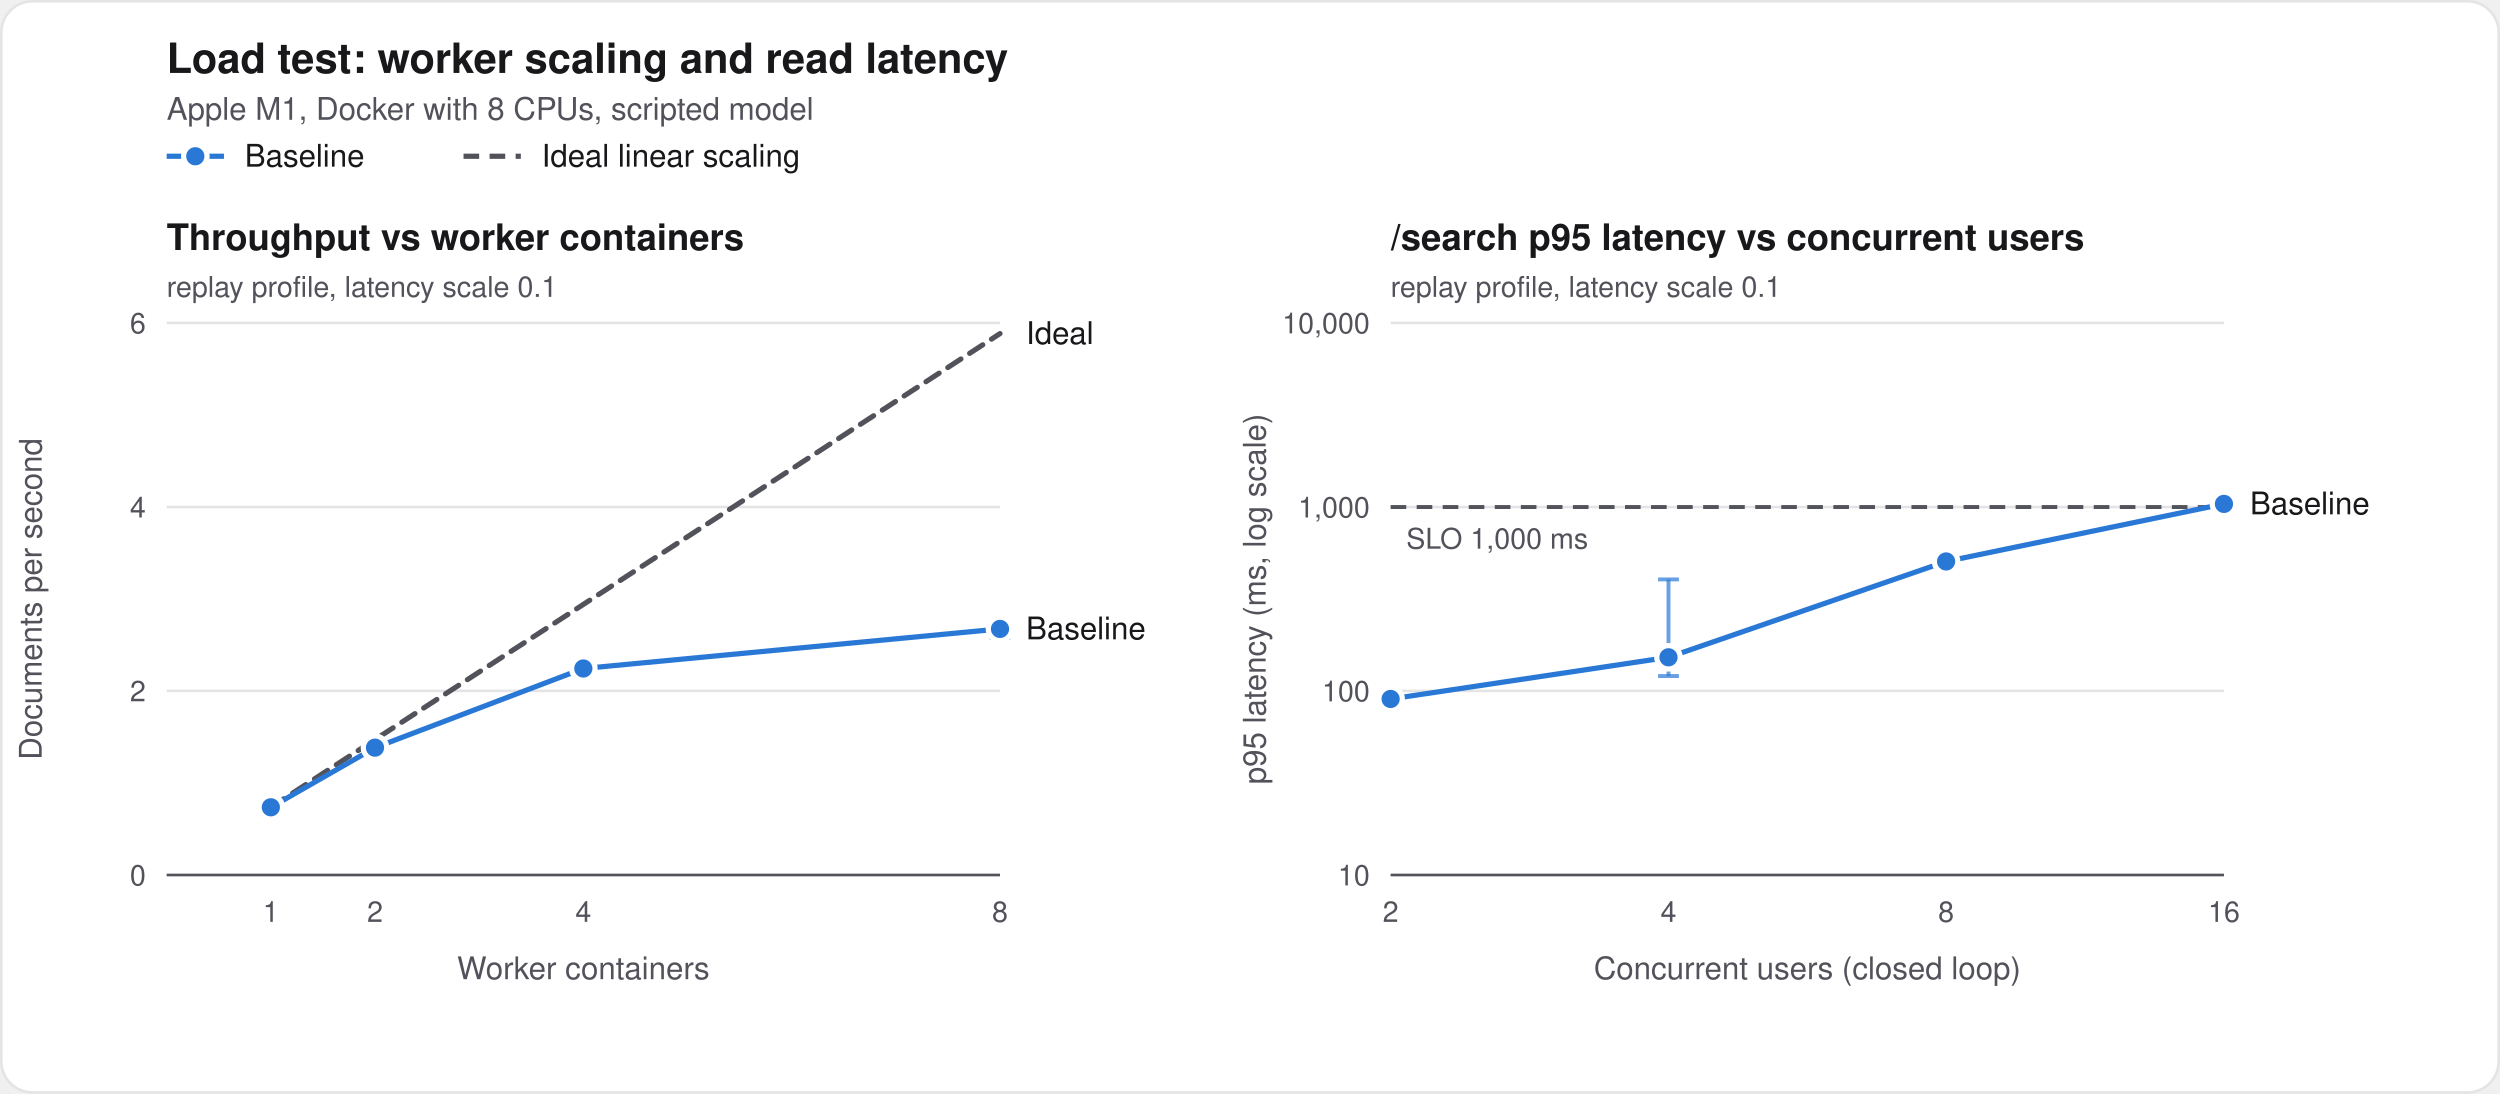
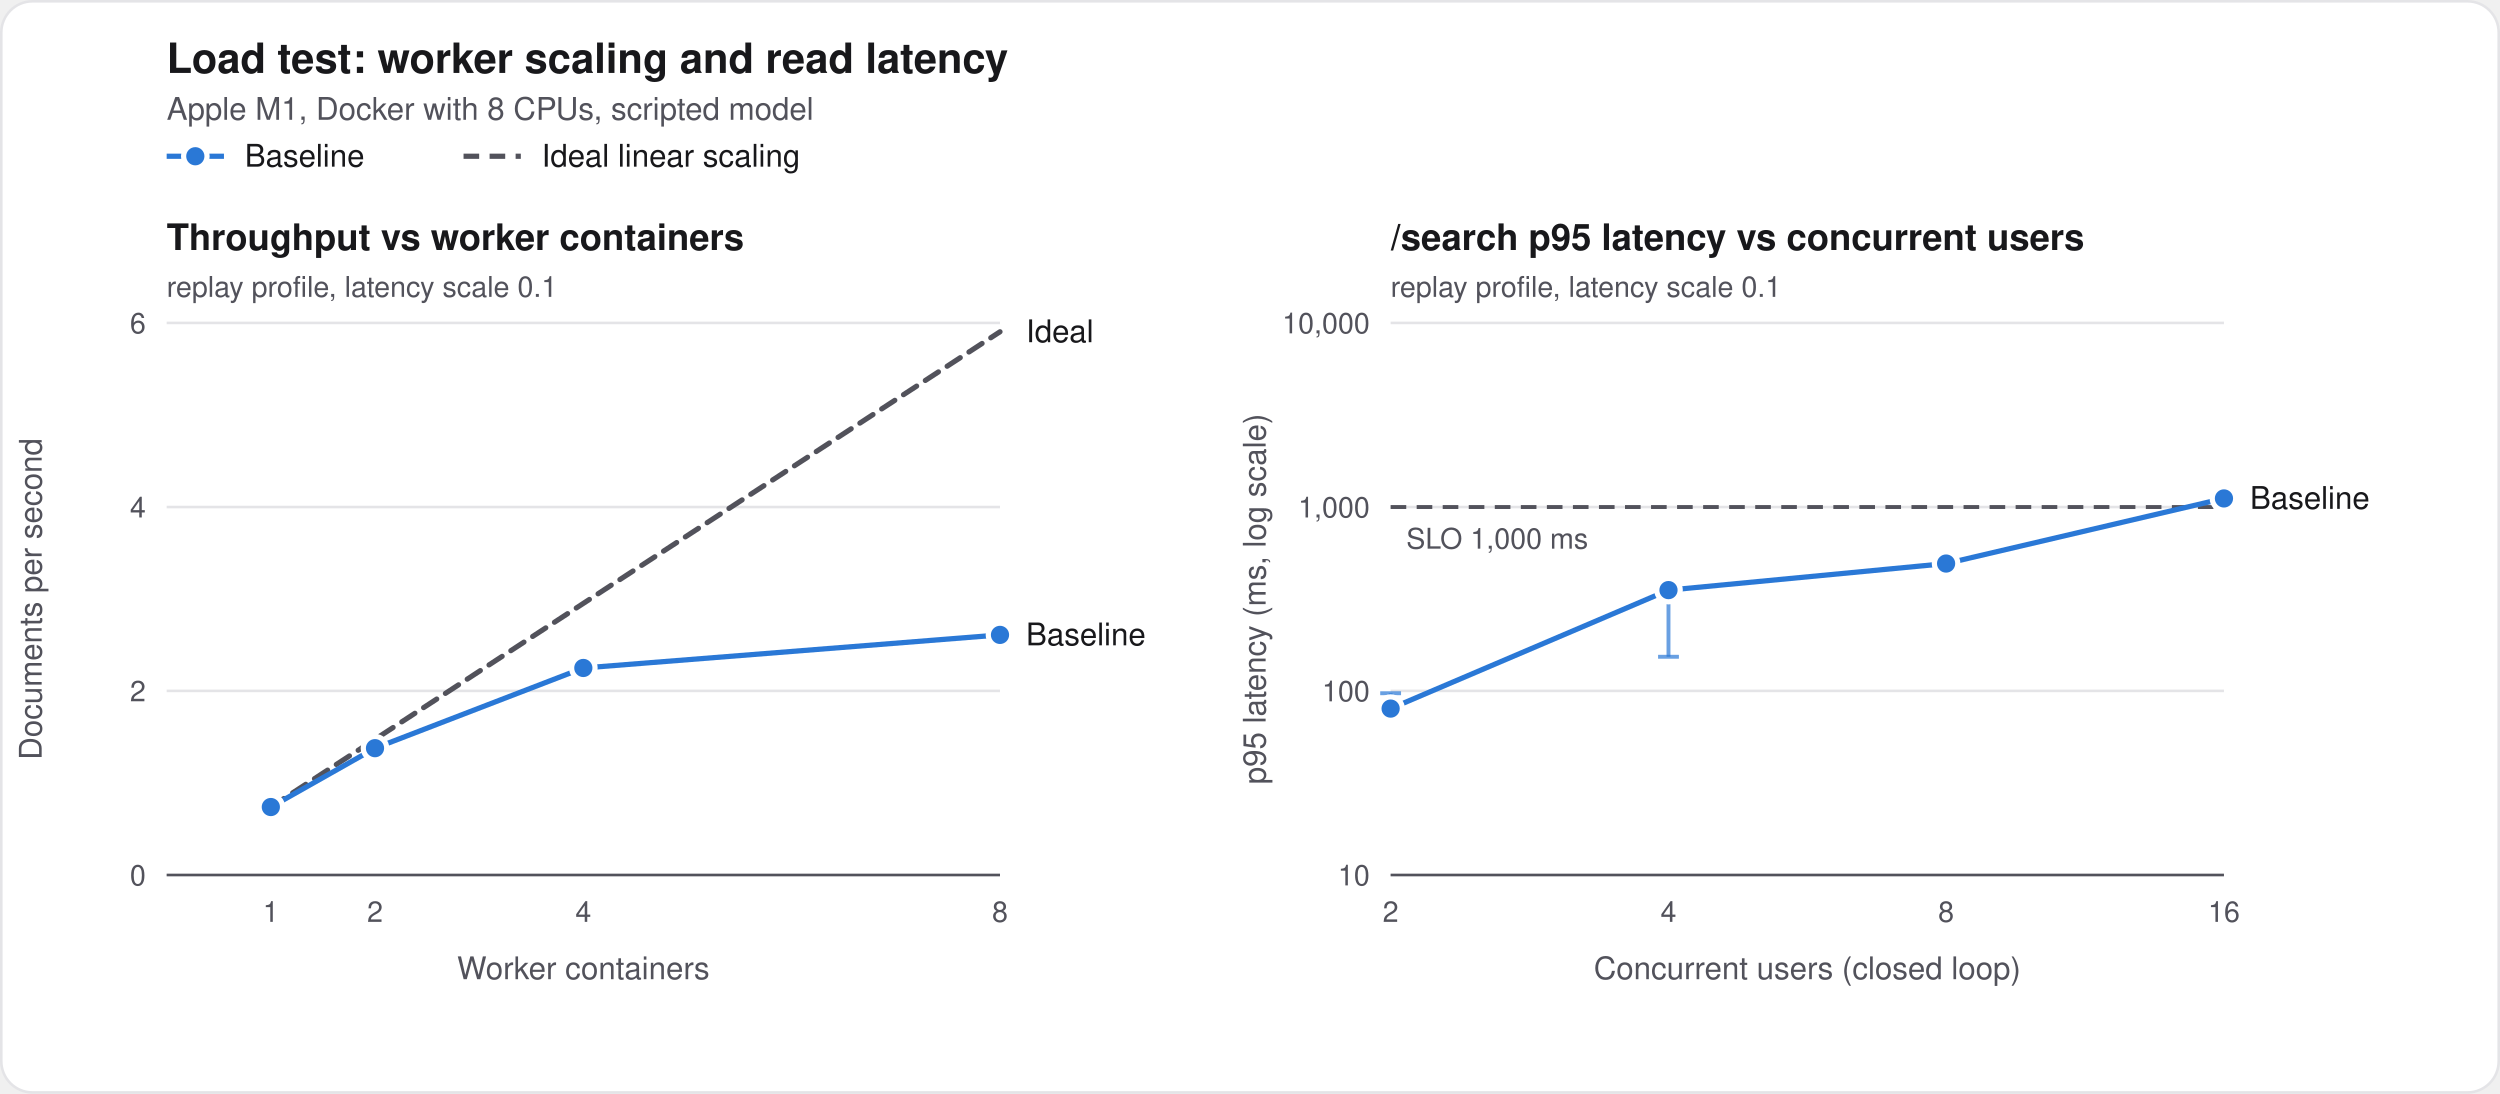
<svg xmlns="http://www.w3.org/2000/svg" width="960" height="420" viewBox="0 0 960 420" font-family="-apple-system, BlinkMacSystemFont, 'Segoe UI', Helvetica, Arial, sans-serif" role="img" aria-labelledby="title desc">
  <rect x="0.5" y="0.5" width="959" height="419" rx="12" fill="#ffffff" stroke="#e4e4e7" />
  <text x="64.0" y="28.0" fill="#18181b" font-size="16" font-weight="600" text-anchor="start">Load test: worker scaling and read latency</text>
  <text x="64.0" y="46.0" fill="#52525b" font-size="12" font-weight="400" text-anchor="start">Apple M1, Docker with 8 CPUs, scripted model</text>
  <line x1="64.0" y1="60.0" x2="86.0" y2="60.0" stroke="#2a78d6" stroke-width="2" />
  <circle cx="75.0" cy="60.0" r="4.5" fill="#2a78d6" stroke="#ffffff" stroke-width="2" />
  <text x="94.0" y="64.0" fill="#18181b" font-size="12" font-weight="400" text-anchor="start">Baseline</text>
  <line x1="178.0" y1="60.0" x2="200.0" y2="60.0" stroke="#52525b" stroke-width="2" stroke-dasharray="6 4" />
  <text x="208.0" y="64.0" fill="#18181b" font-size="12" font-weight="400" text-anchor="start">Ideal linear scaling</text>
  <text x="64.0" y="96.0" fill="#18181b" font-size="14" font-weight="600" text-anchor="start">Throughput vs worker containers</text>
  <text x="64.0" y="114.0" fill="#52525b" font-size="11" font-weight="400" text-anchor="start">replay profile, latency scale 0.1</text>
  <line x1="64.0" y1="336.0" x2="384.0" y2="336.0" stroke="#e4e4e7" stroke-width="1" />
  <text x="56.0" y="340.0" fill="#52525b" font-size="11" font-weight="400" text-anchor="end">0</text>
  <line x1="64.0" y1="265.3" x2="384.0" y2="265.3" stroke="#e4e4e7" stroke-width="1" />
  <text x="56.0" y="269.3" fill="#52525b" font-size="11" font-weight="400" text-anchor="end">2</text>
  <line x1="64.0" y1="194.7" x2="384.0" y2="194.7" stroke="#e4e4e7" stroke-width="1" />
  <text x="56.0" y="198.7" fill="#52525b" font-size="11" font-weight="400" text-anchor="end">4</text>
  <line x1="64.0" y1="124.0" x2="384.0" y2="124.0" stroke="#e4e4e7" stroke-width="1" />
  <text x="56.0" y="128.0" fill="#52525b" font-size="11" font-weight="400" text-anchor="end">6</text>
  <line x1="64.0" y1="336.0" x2="384.0" y2="336.0" stroke="#52525b" stroke-width="1" />
  <text x="104.0" y="354.0" fill="#52525b" font-size="11" font-weight="400" text-anchor="middle">1</text>
  <text x="144.0" y="354.0" fill="#52525b" font-size="11" font-weight="400" text-anchor="middle">2</text>
  <text x="224.0" y="354.0" fill="#52525b" font-size="11" font-weight="400" text-anchor="middle">4</text>
  <text x="384.0" y="354.0" fill="#52525b" font-size="11" font-weight="400" text-anchor="middle">8</text>
  <text x="224.0" y="376.0" fill="#52525b" font-size="12" font-weight="400" text-anchor="middle">Worker containers</text>
  <text transform="translate(16.0 230.0) rotate(-90)" fill="#52525b" font-size="12" text-anchor="middle">Documents per second</text>
-   <polyline points="104.0,310.0 144.0,284.0 224.0,232.1 384.0,128.1" fill="none" stroke="#52525b" stroke-width="2" stroke-linejoin="round" stroke-linecap="round" stroke-dasharray="6 4" />
-   <line x1="104.0" y1="309.9" x2="104.0" y2="310.2" stroke="#2a78d6" stroke-width="1.5" stroke-opacity="0.7" />
+   <polyline points="104.0,309.9 144.0,283.9 224.0,231.7 384.0,127.4" fill="none" stroke="#52525b" stroke-width="2" stroke-linejoin="round" stroke-linecap="round" stroke-dasharray="6 4" />
+   <line x1="104.0" y1="309.9" x2="104.0" y2="310.0" stroke="#2a78d6" stroke-width="1.5" stroke-opacity="0.7" />
  <line x1="100.0" y1="309.9" x2="108.0" y2="309.9" stroke="#2a78d6" stroke-width="1.5" stroke-opacity="0.7" />
-   <line x1="100.0" y1="310.2" x2="108.0" y2="310.2" stroke="#2a78d6" stroke-width="1.5" stroke-opacity="0.7" />
-   <line x1="144.0" y1="286.7" x2="144.0" y2="287.5" stroke="#2a78d6" stroke-width="1.5" stroke-opacity="0.7" />
-   <line x1="140.0" y1="286.7" x2="148.0" y2="286.7" stroke="#2a78d6" stroke-width="1.5" stroke-opacity="0.7" />
-   <line x1="140.0" y1="287.5" x2="148.0" y2="287.5" stroke="#2a78d6" stroke-width="1.5" stroke-opacity="0.7" />
-   <line x1="224.0" y1="256.4" x2="224.0" y2="257.8" stroke="#2a78d6" stroke-width="1.5" stroke-opacity="0.7" />
-   <line x1="220.0" y1="256.4" x2="228.0" y2="256.4" stroke="#2a78d6" stroke-width="1.5" stroke-opacity="0.7" />
-   <line x1="220.0" y1="257.8" x2="228.0" y2="257.8" stroke="#2a78d6" stroke-width="1.5" stroke-opacity="0.7" />
-   <line x1="384.0" y1="239.9" x2="384.0" y2="244.9" stroke="#2a78d6" stroke-width="1.5" stroke-opacity="0.7" />
-   <line x1="380.0" y1="239.9" x2="388.0" y2="239.9" stroke="#2a78d6" stroke-width="1.5" stroke-opacity="0.7" />
-   <line x1="380.0" y1="244.9" x2="388.0" y2="244.9" stroke="#2a78d6" stroke-width="1.5" stroke-opacity="0.7" />
-   <polyline points="104.0,310.0 144.0,287.1 224.0,256.7 384.0,241.5" fill="none" stroke="#2a78d6" stroke-width="2" stroke-linejoin="round" stroke-linecap="round" />
-   <circle cx="104.0" cy="310.0" r="4.5" fill="#2a78d6" stroke="#ffffff" stroke-width="2" />
-   <circle cx="144.0" cy="287.1" r="4.5" fill="#2a78d6" stroke="#ffffff" stroke-width="2" />
-   <circle cx="224.0" cy="256.7" r="4.5" fill="#2a78d6" stroke="#ffffff" stroke-width="2" />
-   <circle cx="384.0" cy="241.5" r="4.5" fill="#2a78d6" stroke="#ffffff" stroke-width="2" />
-   <text x="394.0" y="132.1" fill="#18181b" font-size="12" font-weight="400" text-anchor="start">Ideal</text>
-   <text x="394.0" y="245.5" fill="#18181b" font-size="12" font-weight="400" text-anchor="start">Baseline</text>
+   <line x1="100.0" y1="310.0" x2="108.0" y2="310.0" stroke="#2a78d6" stroke-width="1.5" stroke-opacity="0.7" />
+   <line x1="144.0" y1="287.1" x2="144.0" y2="287.7" stroke="#2a78d6" stroke-width="1.5" stroke-opacity="0.7" />
+   <line x1="140.0" y1="287.1" x2="148.0" y2="287.1" stroke="#2a78d6" stroke-width="1.5" stroke-opacity="0.7" />
+   <line x1="140.0" y1="287.7" x2="148.0" y2="287.7" stroke="#2a78d6" stroke-width="1.5" stroke-opacity="0.7" />
+   <line x1="224.0" y1="255.7" x2="224.0" y2="257.2" stroke="#2a78d6" stroke-width="1.5" stroke-opacity="0.7" />
+   <line x1="220.0" y1="255.7" x2="228.0" y2="255.7" stroke="#2a78d6" stroke-width="1.5" stroke-opacity="0.7" />
+   <line x1="220.0" y1="257.2" x2="228.0" y2="257.2" stroke="#2a78d6" stroke-width="1.5" stroke-opacity="0.7" />
+   <line x1="384.0" y1="241.6" x2="384.0" y2="244.2" stroke="#2a78d6" stroke-width="1.5" stroke-opacity="0.7" />
+   <line x1="380.0" y1="241.6" x2="388.0" y2="241.6" stroke="#2a78d6" stroke-width="1.5" stroke-opacity="0.7" />
+   <line x1="380.0" y1="244.2" x2="388.0" y2="244.2" stroke="#2a78d6" stroke-width="1.5" stroke-opacity="0.7" />
+   <polyline points="104.0,309.9 144.0,287.3 224.0,256.5 384.0,243.8" fill="none" stroke="#2a78d6" stroke-width="2" stroke-linejoin="round" stroke-linecap="round" />
+   <circle cx="104.0" cy="309.9" r="4.5" fill="#2a78d6" stroke="#ffffff" stroke-width="2" />
+   <circle cx="144.0" cy="287.3" r="4.5" fill="#2a78d6" stroke="#ffffff" stroke-width="2" />
+   <circle cx="224.0" cy="256.5" r="4.5" fill="#2a78d6" stroke="#ffffff" stroke-width="2" />
+   <circle cx="384.0" cy="243.8" r="4.5" fill="#2a78d6" stroke="#ffffff" stroke-width="2" />
+   <text x="394.0" y="131.4" fill="#18181b" font-size="12" font-weight="400" text-anchor="start">Ideal</text>
+   <text x="394.0" y="247.8" fill="#18181b" font-size="12" font-weight="400" text-anchor="start">Baseline</text>
  <text x="534.0" y="96.0" fill="#18181b" font-size="14" font-weight="600" text-anchor="start">/search p95 latency vs concurrent users</text>
  <text x="534.0" y="114.0" fill="#52525b" font-size="11" font-weight="400" text-anchor="start">replay profile, latency scale 0.1</text>
  <line x1="534.0" y1="336.0" x2="854.0" y2="336.0" stroke="#e4e4e7" stroke-width="1" />
  <text x="526.0" y="340.0" fill="#52525b" font-size="11" font-weight="400" text-anchor="end">10</text>
  <line x1="534.0" y1="265.3" x2="854.0" y2="265.3" stroke="#e4e4e7" stroke-width="1" />
  <text x="526.0" y="269.3" fill="#52525b" font-size="11" font-weight="400" text-anchor="end">100</text>
  <line x1="534.0" y1="194.7" x2="854.0" y2="194.7" stroke="#e4e4e7" stroke-width="1" />
  <text x="526.0" y="198.7" fill="#52525b" font-size="11" font-weight="400" text-anchor="end">1,000</text>
  <line x1="534.0" y1="124.0" x2="854.0" y2="124.0" stroke="#e4e4e7" stroke-width="1" />
  <text x="526.0" y="128.0" fill="#52525b" font-size="11" font-weight="400" text-anchor="end">10,000</text>
  <line x1="534.0" y1="336.0" x2="854.0" y2="336.0" stroke="#52525b" stroke-width="1" />
  <text x="534.0" y="354.0" fill="#52525b" font-size="11" font-weight="400" text-anchor="middle">2</text>
  <text x="640.7" y="354.0" fill="#52525b" font-size="11" font-weight="400" text-anchor="middle">4</text>
  <text x="747.3" y="354.0" fill="#52525b" font-size="11" font-weight="400" text-anchor="middle">8</text>
  <text x="854.0" y="354.0" fill="#52525b" font-size="11" font-weight="400" text-anchor="middle">16</text>
  <text x="694.0" y="376.0" fill="#52525b" font-size="12" font-weight="400" text-anchor="middle">Concurrent users (closed loop)</text>
  <text transform="translate(486.0 230.0) rotate(-90)" fill="#52525b" font-size="12" text-anchor="middle">p95 latency (ms, log scale)</text>
  <line x1="534.0" y1="194.7" x2="854.0" y2="194.7" stroke="#52525b" stroke-width="1.5" stroke-dasharray="6 4" />
  <text x="540.0" y="210.7" fill="#52525b" font-size="11" font-weight="400" text-anchor="start">SLO 1,000 ms</text>
-   <line x1="534.0" y1="266.9" x2="534.0" y2="269.2" stroke="#2a78d6" stroke-width="1.5" stroke-opacity="0.7" />
-   <line x1="530.0" y1="266.9" x2="538.0" y2="266.9" stroke="#2a78d6" stroke-width="1.5" stroke-opacity="0.7" />
-   <line x1="530.0" y1="269.2" x2="538.0" y2="269.2" stroke="#2a78d6" stroke-width="1.5" stroke-opacity="0.7" />
-   <line x1="640.7" y1="222.5" x2="640.7" y2="259.6" stroke="#2a78d6" stroke-width="1.5" stroke-opacity="0.7" />
-   <line x1="636.7" y1="222.5" x2="644.7" y2="222.5" stroke="#2a78d6" stroke-width="1.5" stroke-opacity="0.7" />
-   <line x1="636.7" y1="259.6" x2="644.7" y2="259.6" stroke="#2a78d6" stroke-width="1.5" stroke-opacity="0.7" />
-   <line x1="747.3" y1="214.9" x2="747.3" y2="216.0" stroke="#2a78d6" stroke-width="1.5" stroke-opacity="0.7" />
-   <line x1="743.3" y1="214.9" x2="751.3" y2="214.9" stroke="#2a78d6" stroke-width="1.5" stroke-opacity="0.7" />
-   <line x1="743.3" y1="216.0" x2="751.3" y2="216.0" stroke="#2a78d6" stroke-width="1.5" stroke-opacity="0.7" />
-   <line x1="854.0" y1="191.3" x2="854.0" y2="193.6" stroke="#2a78d6" stroke-width="1.5" stroke-opacity="0.7" />
-   <line x1="850.0" y1="191.3" x2="858.0" y2="191.3" stroke="#2a78d6" stroke-width="1.5" stroke-opacity="0.7" />
-   <line x1="850.0" y1="193.6" x2="858.0" y2="193.6" stroke="#2a78d6" stroke-width="1.5" stroke-opacity="0.7" />
-   <polyline points="534.0,268.4 640.7,252.4 747.3,215.6 854.0,193.5" fill="none" stroke="#2a78d6" stroke-width="2" stroke-linejoin="round" stroke-linecap="round" />
-   <circle cx="534.0" cy="268.4" r="4.5" fill="#2a78d6" stroke="#ffffff" stroke-width="2" />
-   <circle cx="640.7" cy="252.4" r="4.5" fill="#2a78d6" stroke="#ffffff" stroke-width="2" />
-   <circle cx="747.3" cy="215.6" r="4.5" fill="#2a78d6" stroke="#ffffff" stroke-width="2" />
-   <circle cx="854.0" cy="193.5" r="4.5" fill="#2a78d6" stroke="#ffffff" stroke-width="2" />
-   <text x="864.0" y="197.5" fill="#18181b" font-size="12" font-weight="400" text-anchor="start">Baseline</text>
+   <line x1="534.0" y1="266.2" x2="534.0" y2="273.7" stroke="#2a78d6" stroke-width="1.5" stroke-opacity="0.7" />
+   <line x1="530.0" y1="266.2" x2="538.0" y2="266.2" stroke="#2a78d6" stroke-width="1.5" stroke-opacity="0.7" />
+   <line x1="530.0" y1="273.7" x2="538.0" y2="273.7" stroke="#2a78d6" stroke-width="1.5" stroke-opacity="0.7" />
+   <line x1="640.7" y1="226.4" x2="640.7" y2="252.2" stroke="#2a78d6" stroke-width="1.5" stroke-opacity="0.7" />
+   <line x1="636.7" y1="226.4" x2="644.7" y2="226.4" stroke="#2a78d6" stroke-width="1.5" stroke-opacity="0.7" />
+   <line x1="636.7" y1="252.2" x2="644.7" y2="252.2" stroke="#2a78d6" stroke-width="1.5" stroke-opacity="0.7" />
+   <line x1="747.3" y1="213.9" x2="747.3" y2="216.6" stroke="#2a78d6" stroke-width="1.5" stroke-opacity="0.7" />
+   <line x1="743.3" y1="213.9" x2="751.3" y2="213.9" stroke="#2a78d6" stroke-width="1.5" stroke-opacity="0.7" />
+   <line x1="743.3" y1="216.6" x2="751.3" y2="216.6" stroke="#2a78d6" stroke-width="1.5" stroke-opacity="0.7" />
+   <line x1="854.0" y1="191.2" x2="854.0" y2="192.6" stroke="#2a78d6" stroke-width="1.5" stroke-opacity="0.7" />
+   <line x1="850.0" y1="191.2" x2="858.0" y2="191.2" stroke="#2a78d6" stroke-width="1.5" stroke-opacity="0.7" />
+   <line x1="850.0" y1="192.6" x2="858.0" y2="192.6" stroke="#2a78d6" stroke-width="1.5" stroke-opacity="0.7" />
+   <polyline points="534.0,272.1 640.7,226.6 747.3,216.4 854.0,191.4" fill="none" stroke="#2a78d6" stroke-width="2" stroke-linejoin="round" stroke-linecap="round" />
+   <circle cx="534.0" cy="272.1" r="4.5" fill="#2a78d6" stroke="#ffffff" stroke-width="2" />
+   <circle cx="640.7" cy="226.6" r="4.5" fill="#2a78d6" stroke="#ffffff" stroke-width="2" />
+   <circle cx="747.3" cy="216.4" r="4.5" fill="#2a78d6" stroke="#ffffff" stroke-width="2" />
+   <circle cx="854.0" cy="191.4" r="4.5" fill="#2a78d6" stroke="#ffffff" stroke-width="2" />
+   <text x="864.0" y="195.4" fill="#18181b" font-size="12" font-weight="400" text-anchor="start">Baseline</text>
</svg>
